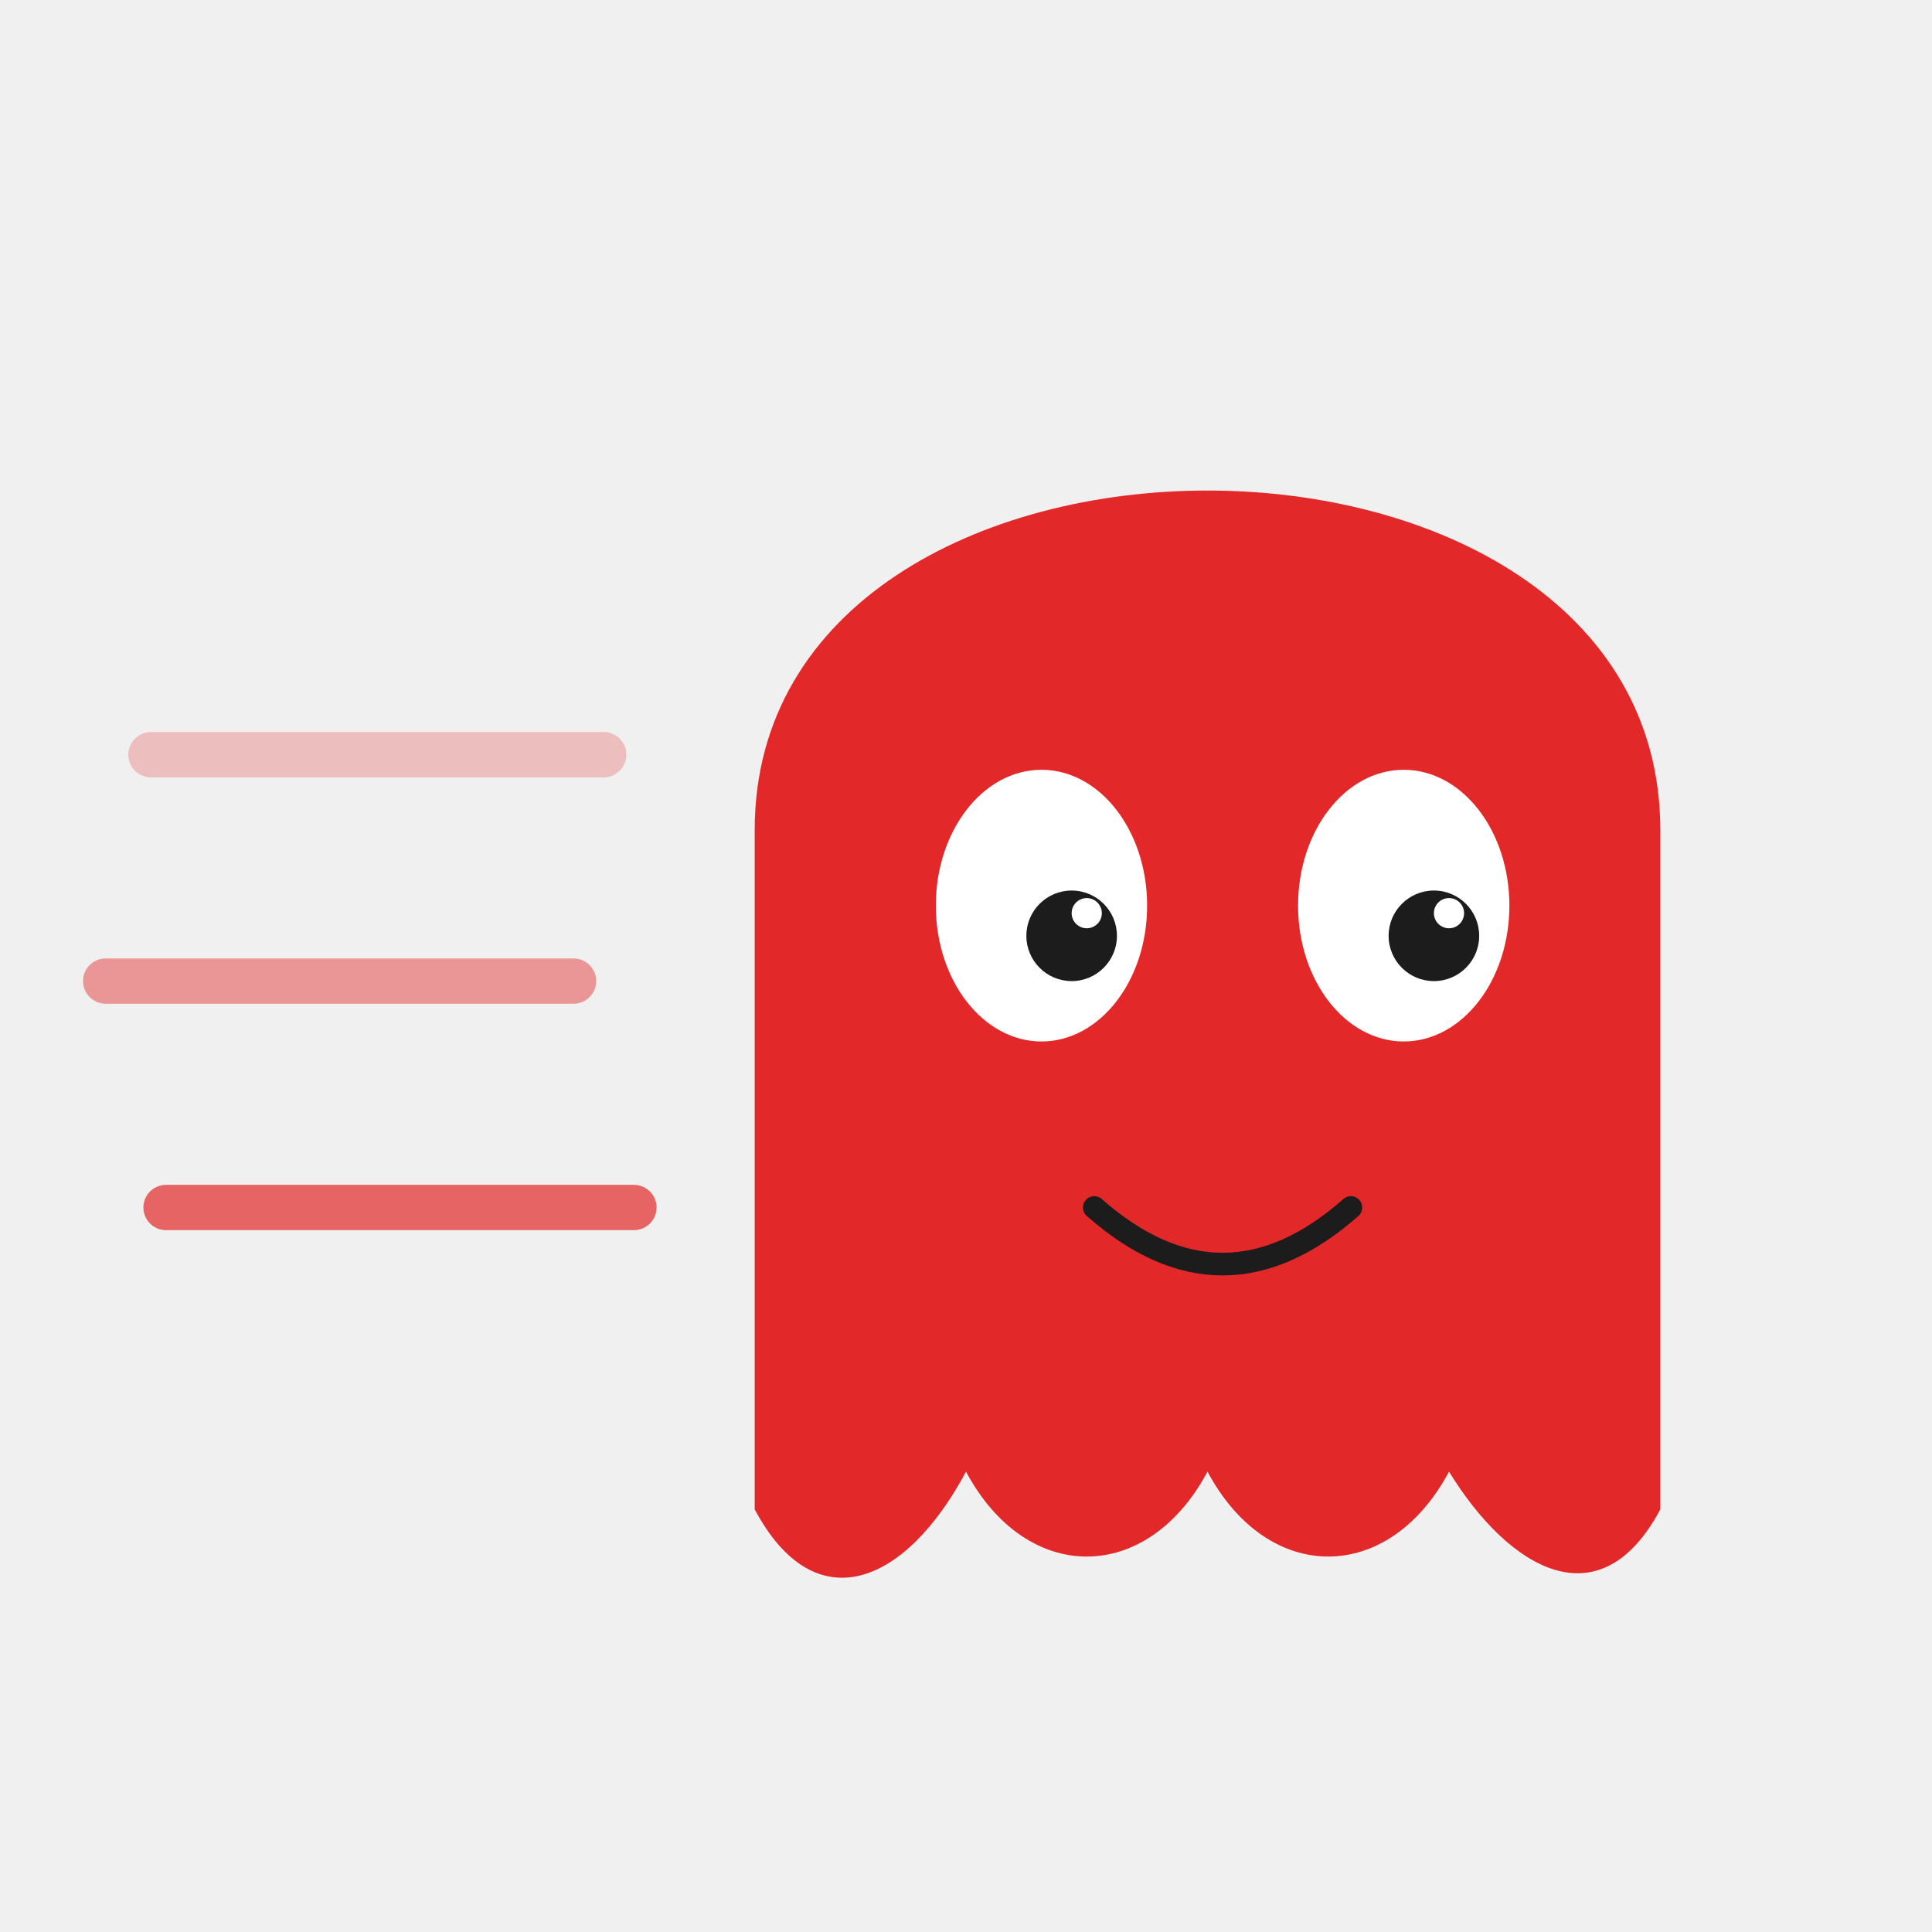
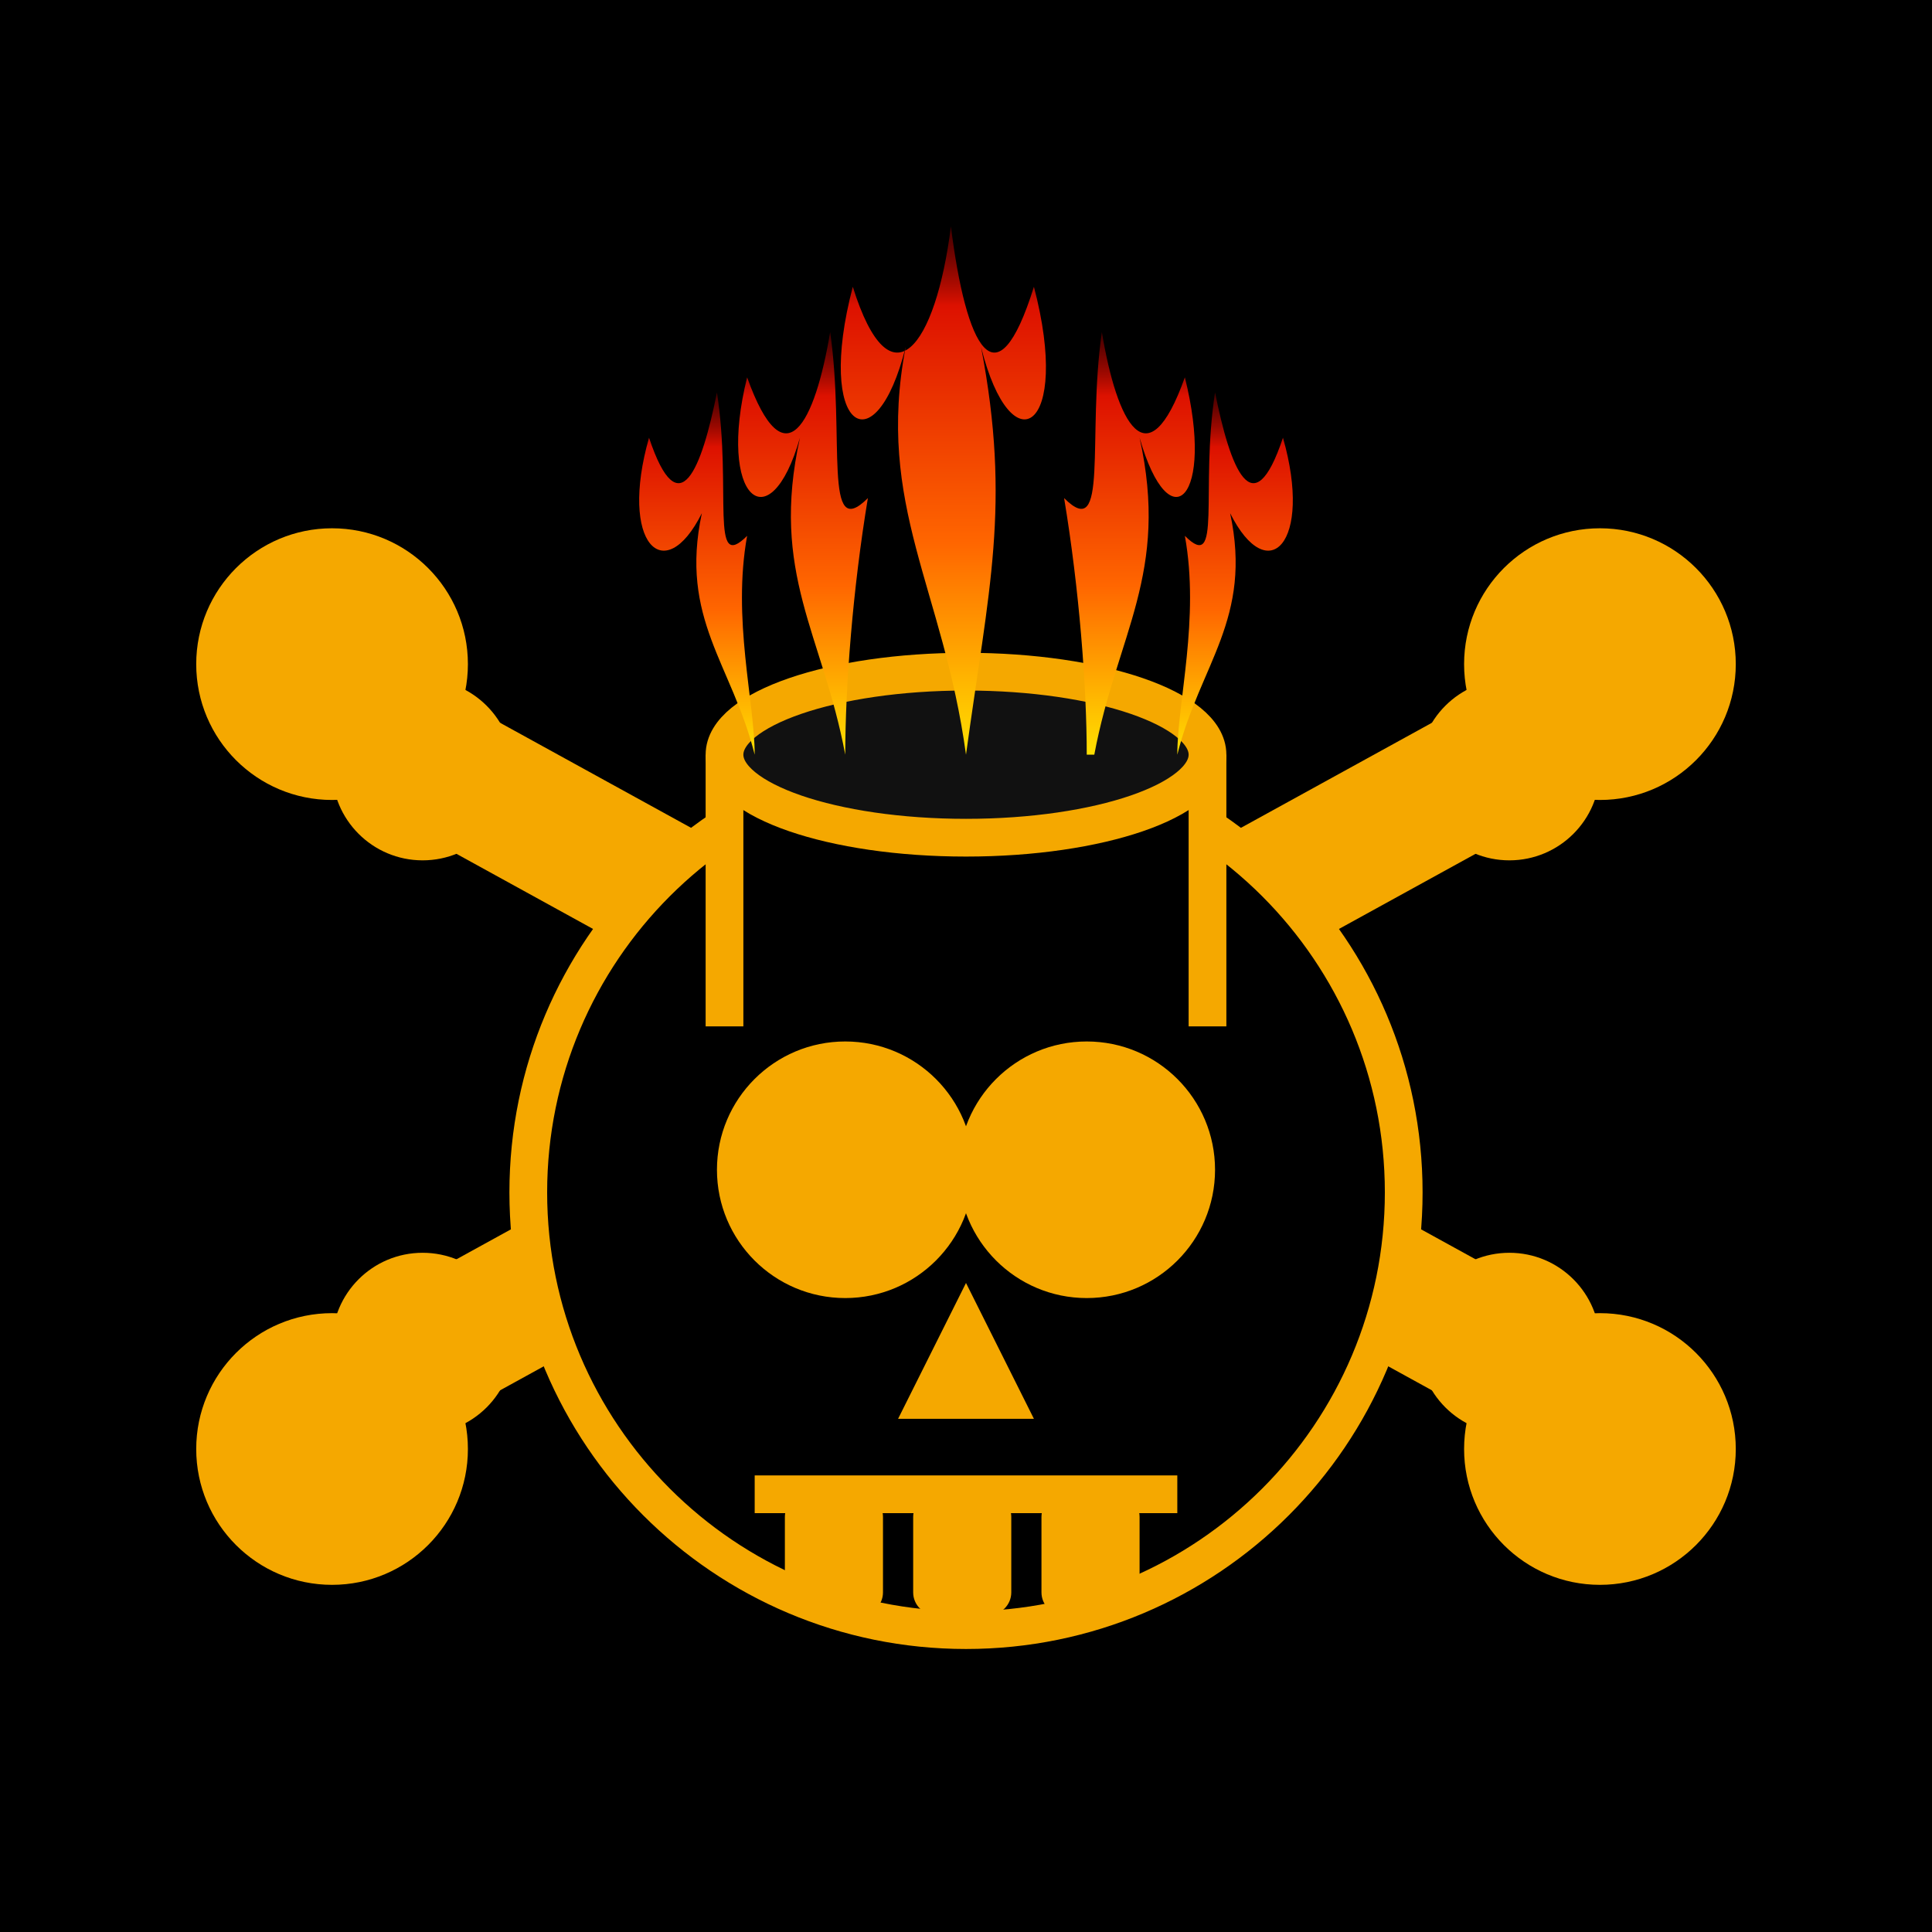
<svg xmlns="http://www.w3.org/2000/svg" viewBox="0 0 256 256" role="img" aria-label="Brainless-Dash">
-   <g>
-     <line x1="20" y1="100" x2="80" y2="100" stroke="#e22828" stroke-width="6" stroke-linecap="round" opacity="0.25" />
-     <line x1="14" y1="130" x2="76" y2="130" stroke="#e22828" stroke-width="6" stroke-linecap="round" opacity="0.45" />
-     <line x1="22" y1="160" x2="84" y2="160" stroke="#e22828" stroke-width="6" stroke-linecap="round" opacity="0.7" />
-   </g>
-   <g>
-     <path d="       M 100 110       C 100 50, 220 50, 220 110       L 220 200       C 212 215, 200 208, 192 195       C 184 210, 168 210, 160 195       C 152 210, 136 210, 128 195       C 120 210, 108 215, 100 200       Z     " fill="#e22828" />
-     <ellipse cx="138" cy="120" rx="14" ry="18" fill="#ffffff" />
-     <ellipse cx="186" cy="120" rx="14" ry="18" fill="#ffffff" />
-     <circle cx="142" cy="124" r="6" fill="#1c1c1c" />
-     <circle cx="190" cy="124" r="6" fill="#1c1c1c" />
-     <circle cx="144" cy="121" r="2" fill="#ffffff" />
-     <circle cx="192" cy="121" r="2" fill="#ffffff" />
-     <path d="M 145 160 Q 162 175 179 160" stroke="#1c1c1c" stroke-width="3" stroke-linecap="round" fill="none" />
-   </g>
+   <defs>
+     <linearGradient id="fg" x1="0" y1="1" x2="0" y2="0" gradientUnits="objectBoundingBox">
+       <stop offset="0%" stop-color="#FFE000" />
+       <stop offset="40%" stop-color="#FF6600" />
+       <stop offset="85%" stop-color="#DD1100" />
+       <stop offset="100%" stop-color="#880000" stop-opacity="0.5" />
+     </linearGradient>
+   </defs>
+   <rect width="256" height="256" fill="#000" />
+   <line x1="48" y1="96" x2="208" y2="184" stroke="#F5A800" stroke-width="18" stroke-linecap="round" />
+   <circle cx="44" cy="88" r="18" fill="#F5A800" />
+   <circle cx="56" cy="102" r="12" fill="#F5A800" />
+   <circle cx="212" cy="192" r="18" fill="#F5A800" />
+   <circle cx="200" cy="178" r="12" fill="#F5A800" />
+   <line x1="208" y1="96" x2="48" y2="184" stroke="#F5A800" stroke-width="18" stroke-linecap="round" />
+   <circle cx="212" cy="88" r="18" fill="#F5A800" />
+   <circle cx="200" cy="102" r="12" fill="#F5A800" />
+   <circle cx="44" cy="192" r="18" fill="#F5A800" />
+   <circle cx="56" cy="178" r="12" fill="#F5A800" />
+   <circle cx="128" cy="158" r="58" fill="#000" />
+   <circle cx="128" cy="158" r="58" fill="none" stroke="#F5A800" stroke-width="5" />
+   <rect x="96" y="100" width="64" height="36" fill="#000" />
+   <line x1="96" y1="100" x2="96" y2="136" stroke="#F5A800" stroke-width="5" />
+   <line x1="160" y1="100" x2="160" y2="136" stroke="#F5A800" stroke-width="5" />
+   <ellipse cx="128" cy="100" rx="32" ry="11" fill="#111" stroke="#F5A800" stroke-width="5" />
+   <circle cx="112" cy="155" r="17" fill="#F5A800" />
+   <circle cx="144" cy="155" r="17" fill="#F5A800" />
+   <polygon points="128,170 119,188 137,188" fill="#F5A800" />
+   <line x1="100" y1="198" x2="156" y2="198" stroke="#F5A800" stroke-width="5" />
+   <rect x="104" y="198" width="13" height="16" rx="3" fill="#F5A800" />
+   <rect x="121" y="198" width="13" height="16" rx="3" fill="#F5A800" />
+   <rect x="138" y="198" width="13" height="16" rx="3" fill="#F5A800" />
+   <path d="M100,100 C97,88 90,82 93,68 C88,78 82,72 86,58 C90,70 93,62 95,52 C97,65 94,76 99,71 C97,82 100,93 100,100Z" fill="url(#fg)" />
+   <path d="M112,100 C109,84 102,76 106,58 C102,72 95,66 99,50 C104,64 108,56 110,44 C112,58 109,72 115,66 C113,78 112,91 112,100Z" fill="url(#fg)" />
+   <path d="M128,100 C125,78 116,67 120,46 C116,62 108,57 113,38 C118,54 124,46 126,30 C128,46 132,54 137,38 C142,57 134,62 130,46 C134,67 131,78 128,100Z" fill="url(#fg)" />
+   <path d="M144,100 C144,91 143,78 141,66 C147,72 144,58 146,44 C148,56 152,64 157,50 C161,66 155,72 151,58 C155,76 148,84 145,100Z" fill="url(#fg)" />
+   <path d="M156,100 C156,93 159,82 157,71 C162,76 159,65 161,52 C163,62 166,70 170,58 C174,72 168,78 163,68 C166,82 159,88 156,100Z" fill="url(#fg)" />
</svg>
